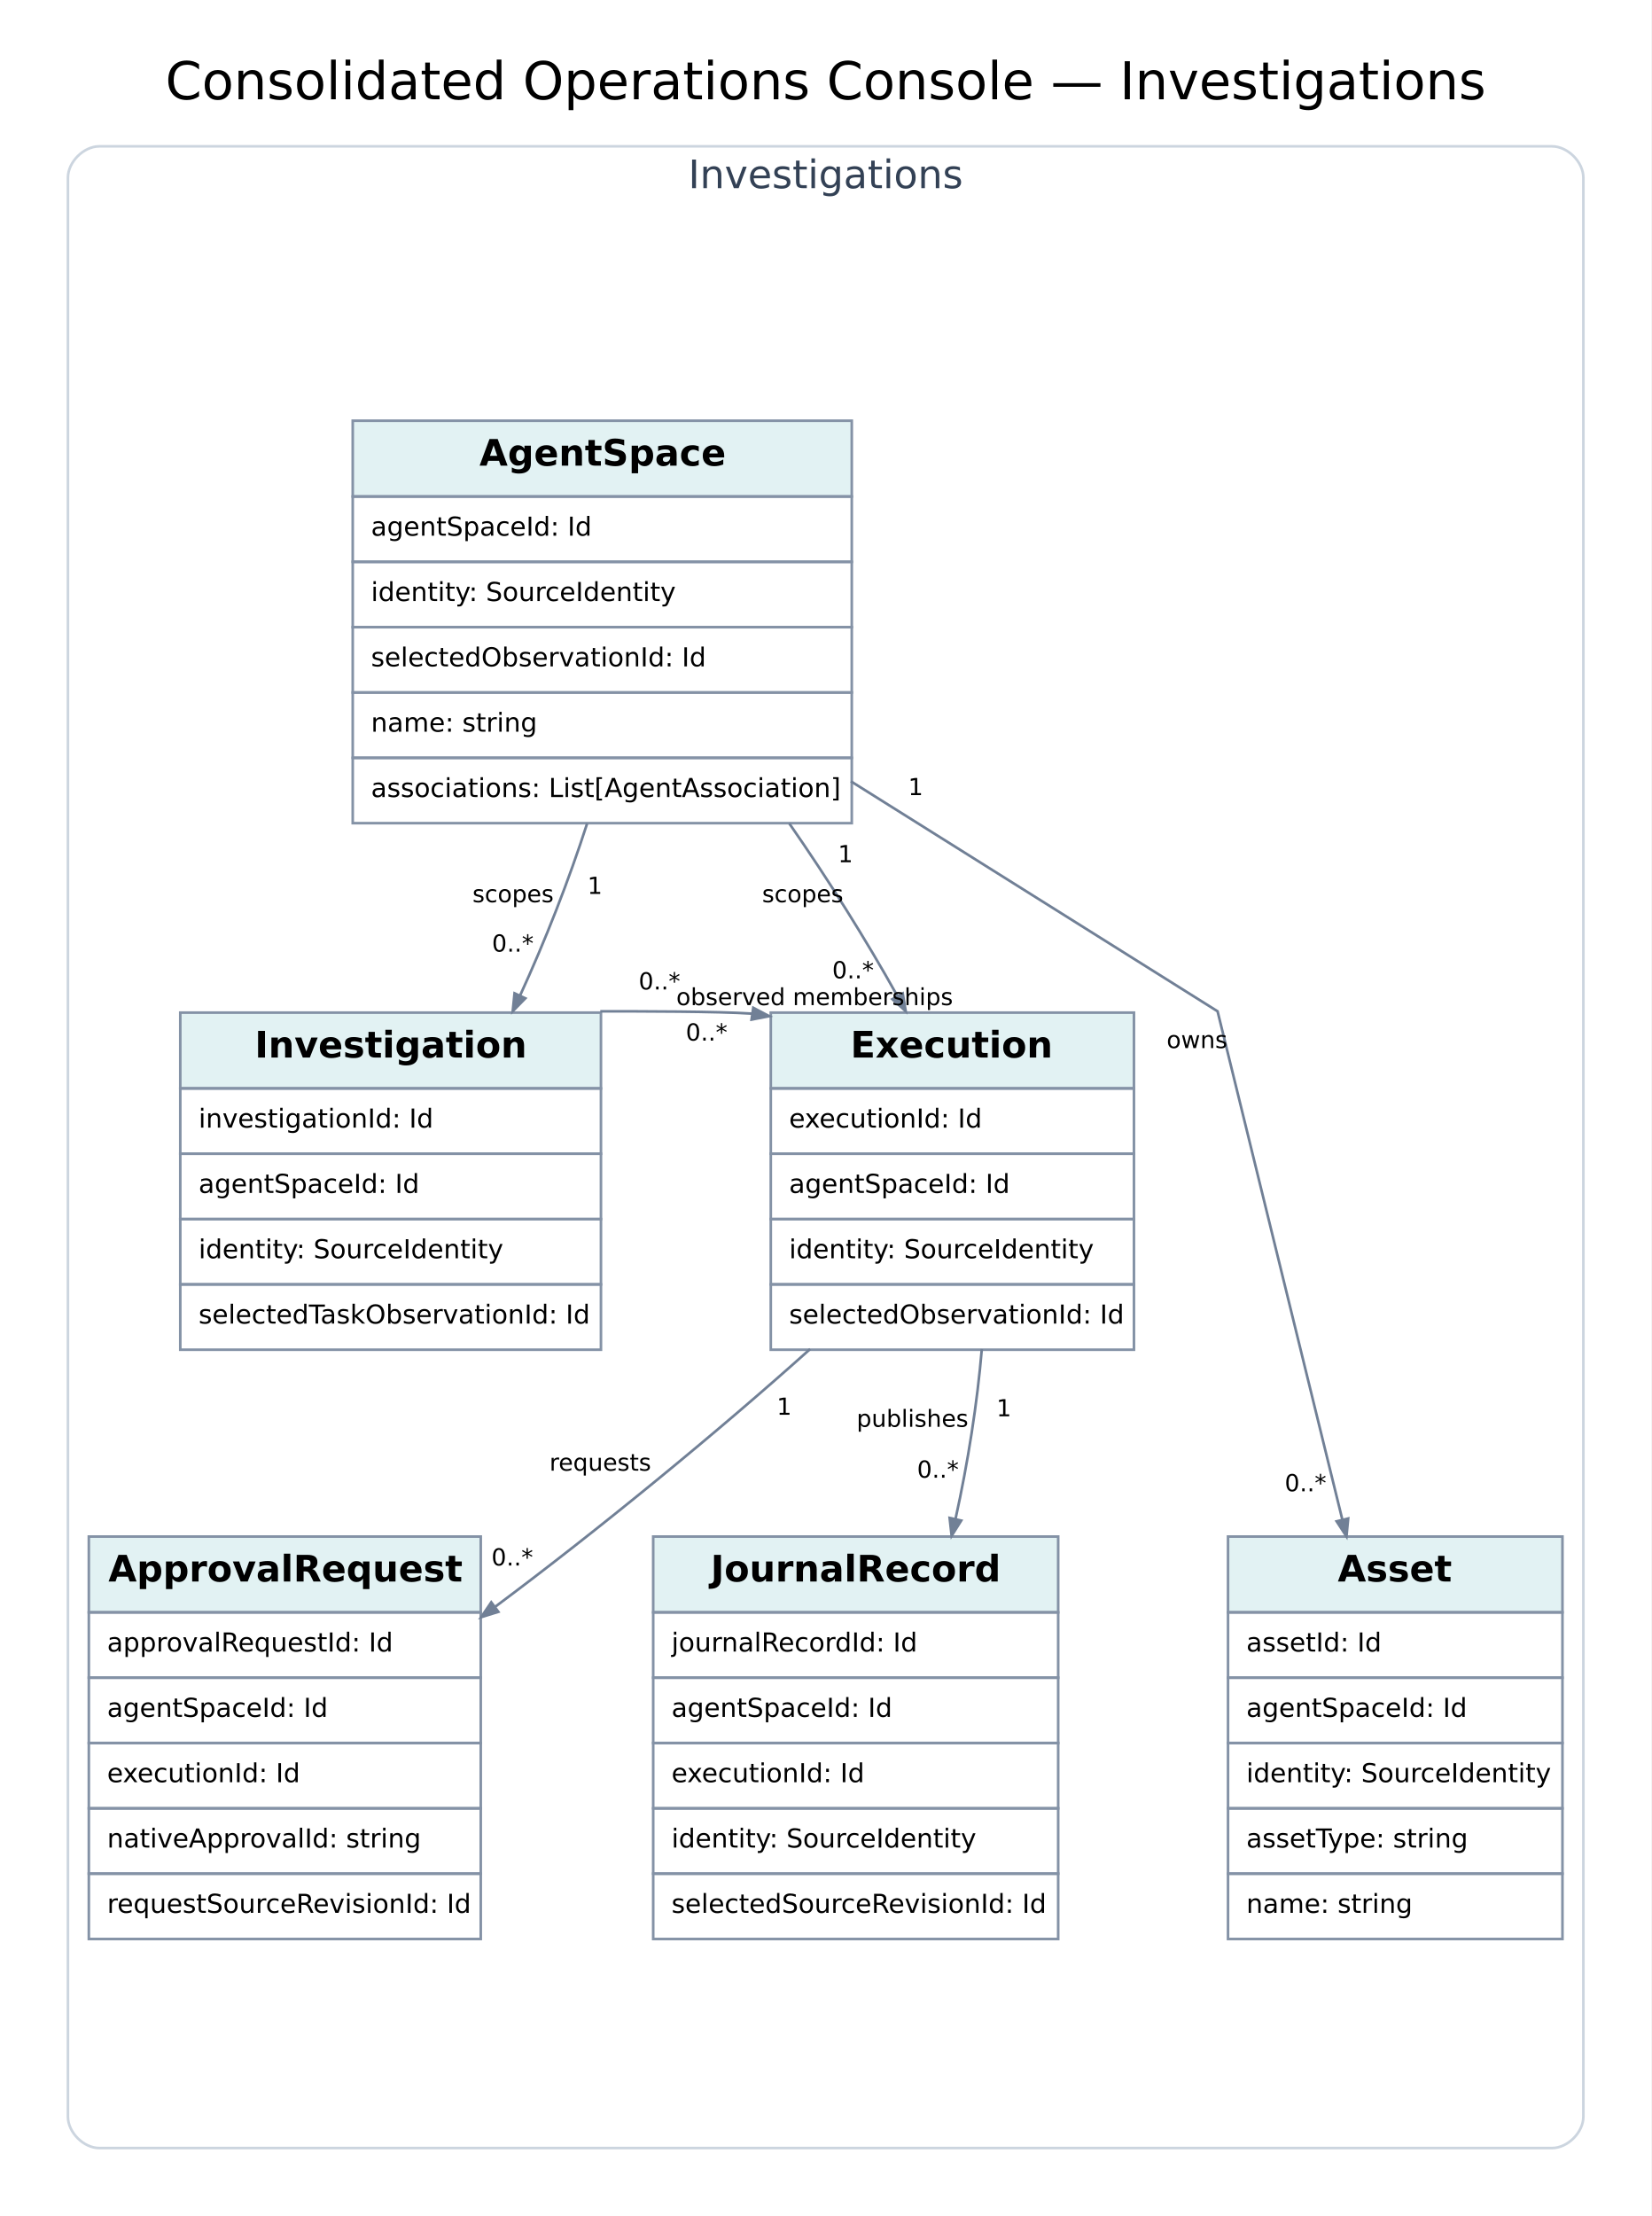
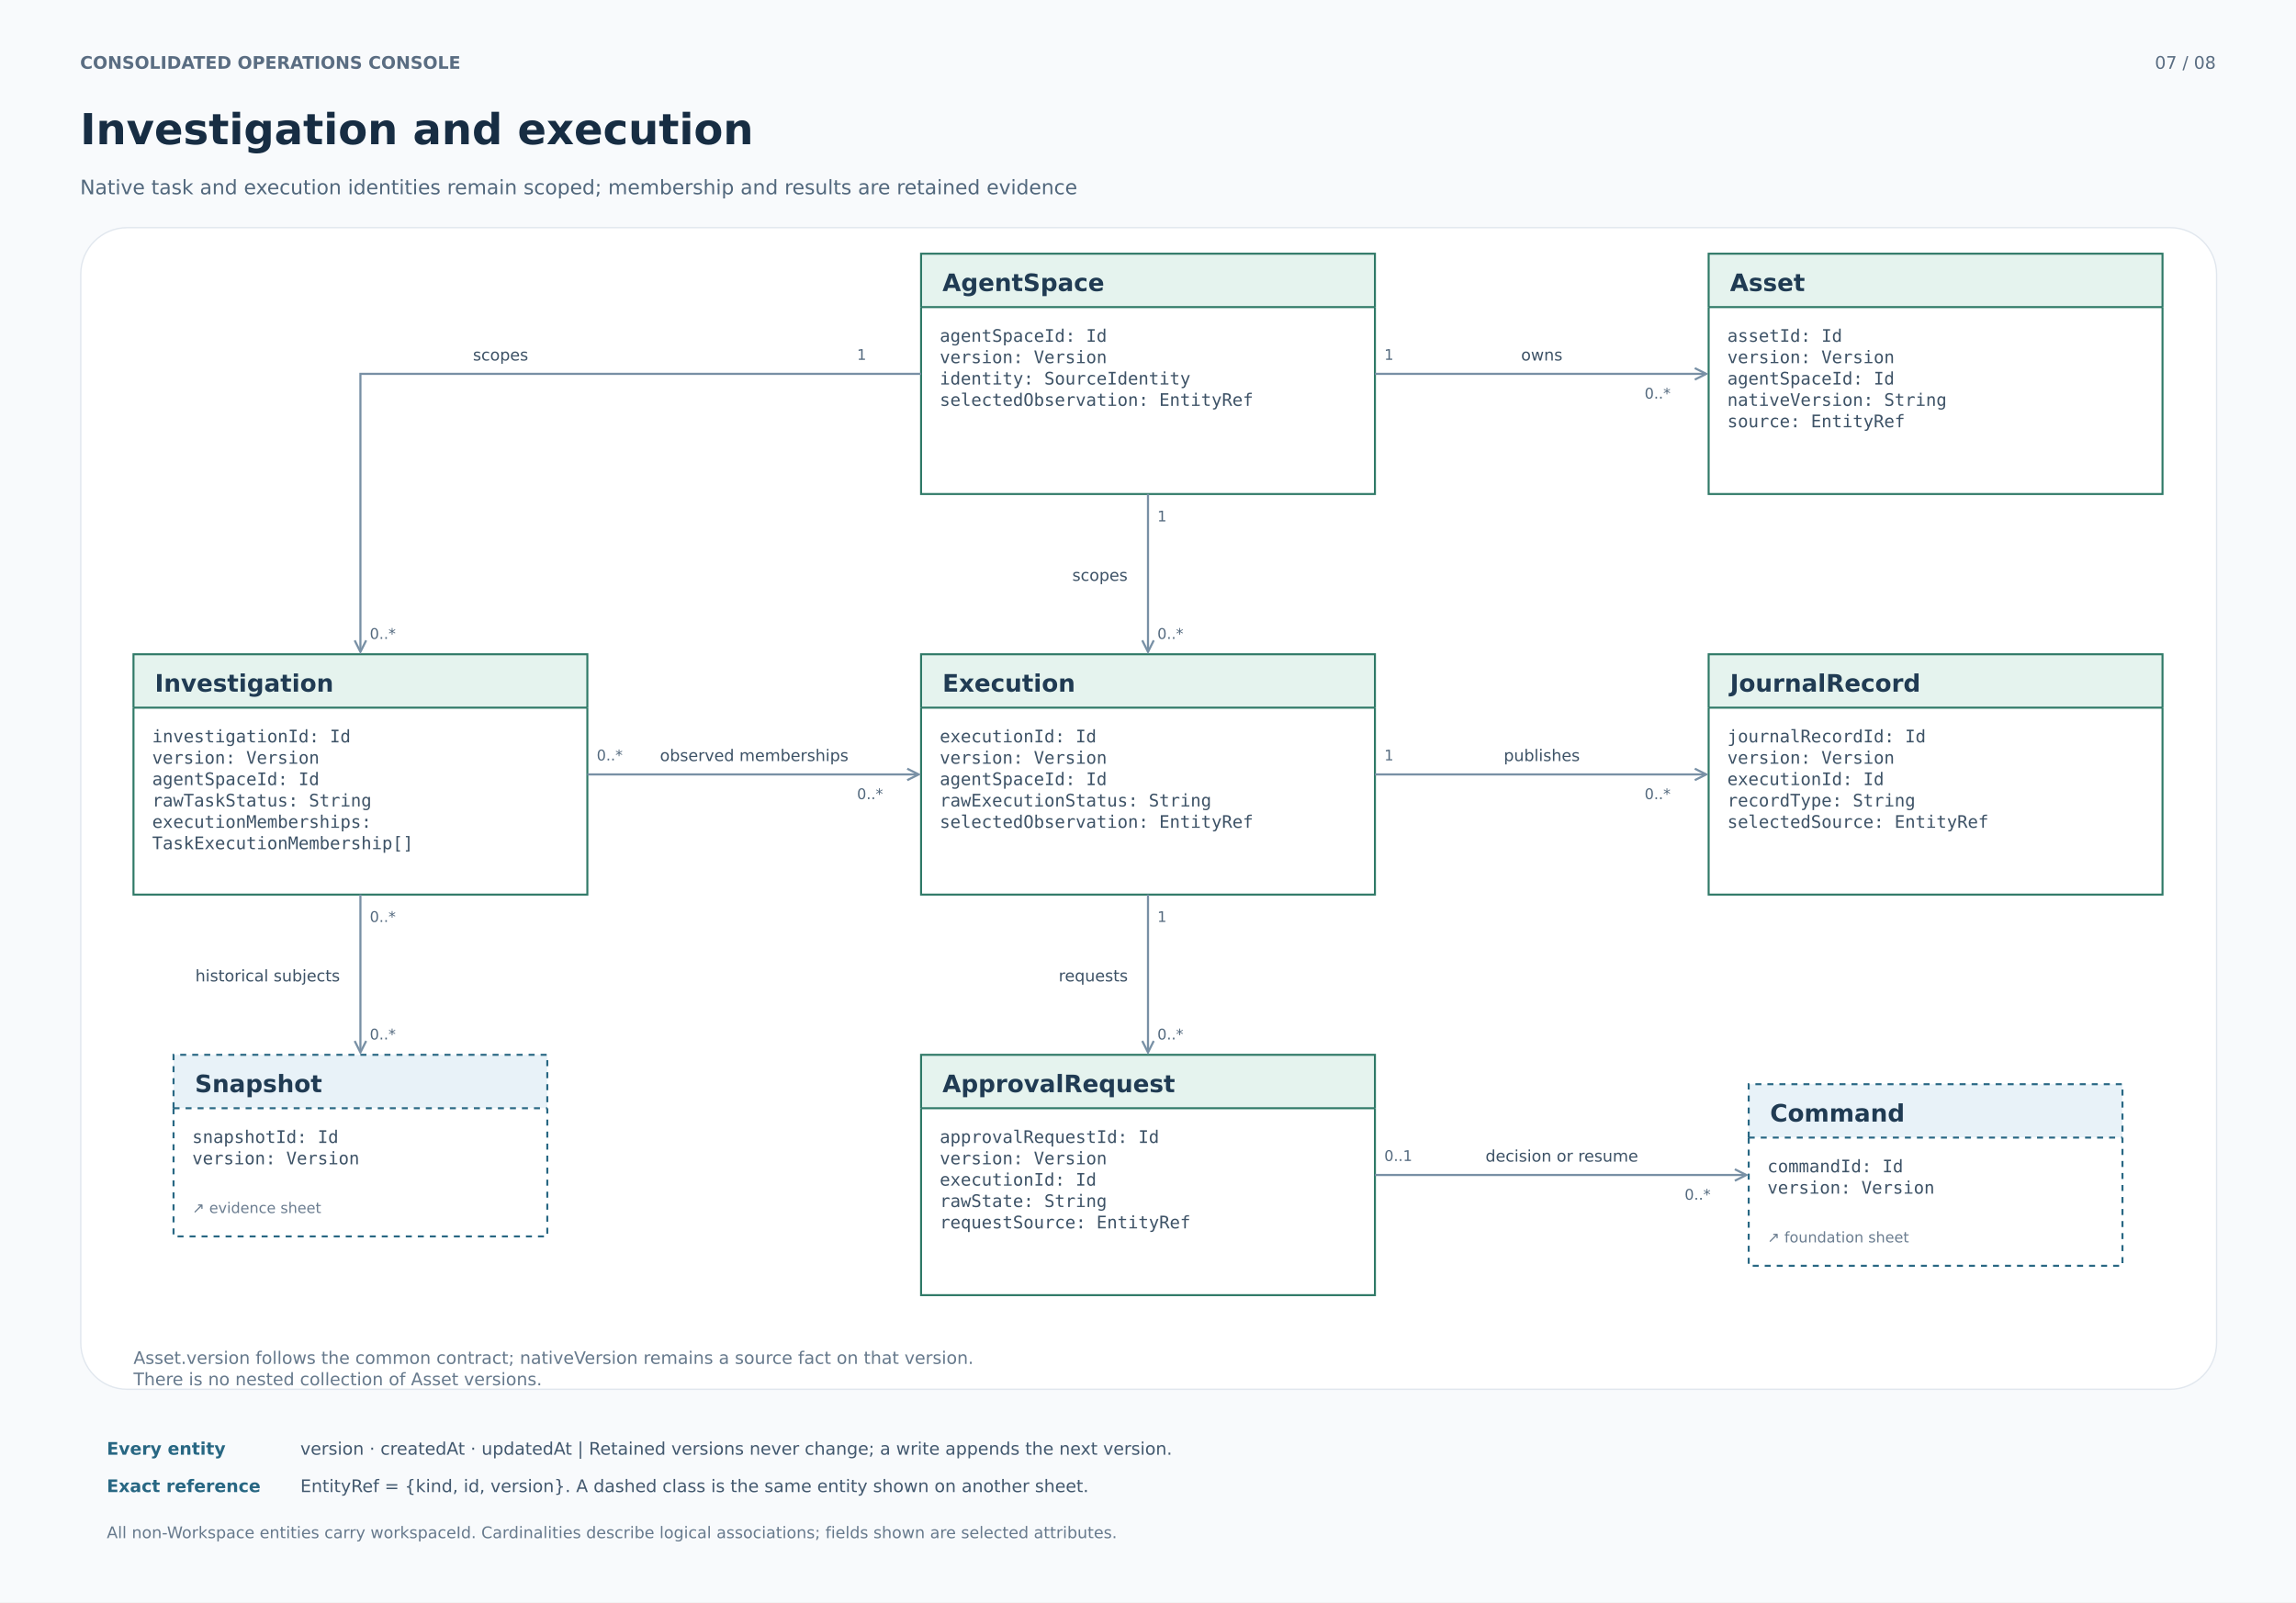
- <svg xmlns="http://www.w3.org/2000/svg" width="632pt" height="848pt" viewBox="0.00 0.00 632.00 848.00">
-   <g id="graph0" class="graph" transform="scale(1 1) rotate(0) translate(18 830)">
-     <polygon fill="white" stroke="transparent" points="-18,18 -18,-830 614,-830 614,18 -18,18" />
-     <text text-anchor="middle" x="298" y="-792" font-family="DejaVu Sans" font-size="20.00">Consolidated Operations Console — Investigations</text>
-     <g id="clust1" class="cluster">
-       <path fill="white" stroke="#ccd5df" d="M20,-8C20,-8 576,-8 576,-8 582,-8 588,-14 588,-20 588,-20 588,-762 588,-762 588,-768 582,-774 576,-774 576,-774 20,-774 20,-774 14,-774 8,-768 8,-762 8,-762 8,-20 8,-20 8,-14 14,-8 20,-8" />
-       <text text-anchor="middle" x="298" y="-758" font-family="DejaVu Sans" font-size="15.00" fill="#334155">Investigations</text>
-     </g>
-     <g id="node3" class="node">
-       <polygon fill="#e2f2f3" stroke="transparent" points="117,-640 117,-669 308,-669 308,-640 117,-640" />
-       <polygon fill="none" stroke="#8492a6" points="117,-640 117,-669 308,-669 308,-640 117,-640" />
-       <text text-anchor="start" x="165.5" y="-651.8" font-family="DejaVu Sans" font-weight="bold" font-size="14.00">AgentSpace</text>
-       <polygon fill="none" stroke="#8492a6" points="117,-615 117,-640 308,-640 308,-615 117,-615" />
-       <text text-anchor="start" x="124" y="-625" font-family="DejaVu Sans" font-size="10.00">agentSpaceId: Id</text>
-       <polygon fill="none" stroke="#8492a6" points="117,-590 117,-615 308,-615 308,-590 117,-590" />
-       <text text-anchor="start" x="124" y="-600" font-family="DejaVu Sans" font-size="10.00">identity: SourceIdentity</text>
-       <polygon fill="none" stroke="#8492a6" points="117,-565 117,-590 308,-590 308,-565 117,-565" />
-       <text text-anchor="start" x="124" y="-575" font-family="DejaVu Sans" font-size="10.00">selectedObservationId: Id</text>
-       <polygon fill="none" stroke="#8492a6" points="117,-540 117,-565 308,-565 308,-540 117,-540" />
-       <text text-anchor="start" x="124" y="-550" font-family="DejaVu Sans" font-size="10.00">name: string</text>
-       <polygon fill="none" stroke="#8492a6" points="117,-515 117,-540 308,-540 308,-515 117,-515" />
-       <text text-anchor="start" x="124" y="-525" font-family="DejaVu Sans" font-size="10.00">associations: List[AgentAssociation]</text>
-     </g>
-     <g id="node4" class="node">
-       <polygon fill="#e2f2f3" stroke="transparent" points="51,-413.5 51,-442.5 212,-442.5 212,-413.5 51,-413.5" />
-       <polygon fill="none" stroke="#8492a6" points="51,-413.5 51,-442.5 212,-442.5 212,-413.5 51,-413.5" />
-       <text text-anchor="start" x="79.5" y="-425.3" font-family="DejaVu Sans" font-weight="bold" font-size="14.00">Investigation</text>
-       <polygon fill="none" stroke="#8492a6" points="51,-388.5 51,-413.5 212,-413.5 212,-388.5 51,-388.5" />
-       <text text-anchor="start" x="58" y="-398.5" font-family="DejaVu Sans" font-size="10.00">investigationId: Id</text>
-       <polygon fill="none" stroke="#8492a6" points="51,-363.5 51,-388.5 212,-388.5 212,-363.5 51,-363.5" />
-       <text text-anchor="start" x="58" y="-373.5" font-family="DejaVu Sans" font-size="10.00">agentSpaceId: Id</text>
-       <polygon fill="none" stroke="#8492a6" points="51,-338.5 51,-363.5 212,-363.5 212,-338.5 51,-338.5" />
-       <text text-anchor="start" x="58" y="-348.5" font-family="DejaVu Sans" font-size="10.00">identity: SourceIdentity</text>
-       <polygon fill="none" stroke="#8492a6" points="51,-313.5 51,-338.5 212,-338.5 212,-313.5 51,-313.5" />
-       <text text-anchor="start" x="58" y="-323.5" font-family="DejaVu Sans" font-size="10.00">selectedTaskObservationId: Id</text>
-     </g>
-     <g id="edge16" class="edge">
-       <path fill="none" stroke="#718096" d="M206.73,-514.94C199.8,-493.4 190.72,-470.07 181,-448.94" />
-       <polygon fill="#718096" stroke="#718096" points="183.06,-447.97 178.24,-443.04 178.93,-449.89 183.06,-447.97" />
-       <text text-anchor="middle" x="178.37" y="-484.74" font-family="DejaVu Sans" font-size="9.00">scopes</text>
-       <text text-anchor="middle" x="178.26" y="-465.84" font-family="DejaVu Sans" font-size="9.00">0..*</text>
-       <text text-anchor="middle" x="209.69" y="-487.92" font-family="DejaVu Sans" font-size="9.00">1</text>
-     </g>
-     <g id="node5" class="node">
-       <polygon fill="#e2f2f3" stroke="transparent" points="277,-413.5 277,-442.5 416,-442.5 416,-413.5 277,-413.5" />
-       <polygon fill="none" stroke="#8492a6" points="277,-413.5 277,-442.5 416,-442.5 416,-413.5 277,-413.5" />
-       <text text-anchor="start" x="307.5" y="-425.3" font-family="DejaVu Sans" font-weight="bold" font-size="14.00">Execution</text>
-       <polygon fill="none" stroke="#8492a6" points="277,-388.5 277,-413.5 416,-413.5 416,-388.5 277,-388.5" />
-       <text text-anchor="start" x="284" y="-398.5" font-family="DejaVu Sans" font-size="10.00">executionId: Id</text>
-       <polygon fill="none" stroke="#8492a6" points="277,-363.5 277,-388.5 416,-388.5 416,-363.5 277,-363.5" />
-       <text text-anchor="start" x="284" y="-373.5" font-family="DejaVu Sans" font-size="10.00">agentSpaceId: Id</text>
-       <polygon fill="none" stroke="#8492a6" points="277,-338.5 277,-363.5 416,-363.5 416,-338.5 277,-338.5" />
-       <text text-anchor="start" x="284" y="-348.5" font-family="DejaVu Sans" font-size="10.00">identity: SourceIdentity</text>
-       <polygon fill="none" stroke="#8492a6" points="277,-313.5 277,-338.5 416,-338.5 416,-313.5 277,-313.5" />
-       <text text-anchor="start" x="284" y="-323.5" font-family="DejaVu Sans" font-size="10.00">selectedObservationId: Id</text>
-     </g>
-     <g id="edge17" class="edge">
-       <path fill="none" stroke="#718096" d="M284.05,-514.94C299.02,-493.4 313.65,-470.07 325.41,-448.94" />
-       <polygon fill="#718096" stroke="#718096" points="327.51,-449.84 328.65,-443.04 323.53,-447.64 327.51,-449.84" />
-       <text text-anchor="middle" x="289.23" y="-484.74" font-family="DejaVu Sans" font-size="9.00">scopes</text>
-       <text text-anchor="middle" x="308.48" y="-455.62" font-family="DejaVu Sans" font-size="9.00">0..*</text>
-       <text text-anchor="middle" x="305.59" y="-500.06" font-family="DejaVu Sans" font-size="9.00">1</text>
-     </g>
-     <g id="node8" class="node">
-       <polygon fill="#e2f2f3" stroke="transparent" points="452,-213 452,-242 580,-242 580,-213 452,-213" />
-       <polygon fill="none" stroke="#8492a6" points="452,-213 452,-242 580,-242 580,-213 452,-213" />
-       <text text-anchor="start" x="494" y="-224.8" font-family="DejaVu Sans" font-weight="bold" font-size="14.00">Asset</text>
-       <polygon fill="none" stroke="#8492a6" points="452,-188 452,-213 580,-213 580,-188 452,-188" />
-       <text text-anchor="start" x="459" y="-198" font-family="DejaVu Sans" font-size="10.00">assetId: Id</text>
-       <polygon fill="none" stroke="#8492a6" points="452,-163 452,-188 580,-188 580,-163 452,-163" />
-       <text text-anchor="start" x="459" y="-173" font-family="DejaVu Sans" font-size="10.00">agentSpaceId: Id</text>
-       <polygon fill="none" stroke="#8492a6" points="452,-138 452,-163 580,-163 580,-138 452,-138" />
-       <text text-anchor="start" x="459" y="-148" font-family="DejaVu Sans" font-size="10.00">identity: SourceIdentity</text>
-       <polygon fill="none" stroke="#8492a6" points="452,-113 452,-138 580,-138 580,-113 452,-113" />
-       <text text-anchor="start" x="459" y="-123" font-family="DejaVu Sans" font-size="10.00">assetType: string</text>
-       <polygon fill="none" stroke="#8492a6" points="452,-88 452,-113 580,-113 580,-88 452,-88" />
-       <text text-anchor="start" x="459" y="-98" font-family="DejaVu Sans" font-size="10.00">name: string</text>
-     </g>
-     <g id="edge21" class="edge">
-       <path fill="none" stroke="#718096" d="M307.65,-531.02C373.07,-489.99 448,-443 448,-443 448,-443 475.73,-330.02 495.78,-248.37" />
-       <polygon fill="#718096" stroke="#718096" points="497.99,-248.91 497.33,-242.06 493.57,-247.83 497.99,-248.91" />
-       <text text-anchor="middle" x="440.14" y="-428.93" font-family="DejaVu Sans" font-size="9.00">owns</text>
-       <text text-anchor="middle" x="481.67" y="-259.34" font-family="DejaVu Sans" font-size="9.00">0..*</text>
-       <text text-anchor="middle" x="332.46" y="-525.73" font-family="DejaVu Sans" font-size="9.00">1</text>
-     </g>
-     <g id="edge18" class="edge">
-       <path fill="none" stroke="#718096" d="M211.74,-443C226.81,-443 256.54,-443 269.81,-442.11" />
-       <polygon fill="#718096" stroke="#718096" points="270.3,-444.34 276.4,-441.14 269.64,-439.84 270.3,-444.34" />
-       <text text-anchor="middle" x="293.78" y="-445.36" font-family="DejaVu Sans" font-size="9.00">observed memberships</text>
-       <text text-anchor="middle" x="252.44" y="-431.8" font-family="DejaVu Sans" font-size="9.00">0..*</text>
-       <text text-anchor="middle" x="234.4" y="-451.36" font-family="DejaVu Sans" font-size="9.00">0..*</text>
-     </g>
-     <g id="node6" class="node">
-       <polygon fill="#e2f2f3" stroke="transparent" points="232,-213 232,-242 387,-242 387,-213 232,-213" />
-       <polygon fill="none" stroke="#8492a6" points="232,-213 232,-242 387,-242 387,-213 232,-213" />
-       <text text-anchor="start" x="254" y="-224.8" font-family="DejaVu Sans" font-weight="bold" font-size="14.00">JournalRecord</text>
-       <polygon fill="none" stroke="#8492a6" points="232,-188 232,-213 387,-213 387,-188 232,-188" />
-       <text text-anchor="start" x="239" y="-198" font-family="DejaVu Sans" font-size="10.00">journalRecordId: Id</text>
-       <polygon fill="none" stroke="#8492a6" points="232,-163 232,-188 387,-188 387,-163 232,-163" />
-       <text text-anchor="start" x="239" y="-173" font-family="DejaVu Sans" font-size="10.00">agentSpaceId: Id</text>
-       <polygon fill="none" stroke="#8492a6" points="232,-138 232,-163 387,-163 387,-138 232,-138" />
-       <text text-anchor="start" x="239" y="-148" font-family="DejaVu Sans" font-size="10.00">executionId: Id</text>
-       <polygon fill="none" stroke="#8492a6" points="232,-113 232,-138 387,-138 387,-113 232,-113" />
-       <text text-anchor="start" x="239" y="-123" font-family="DejaVu Sans" font-size="10.00">identity: SourceIdentity</text>
-       <polygon fill="none" stroke="#8492a6" points="232,-88 232,-113 387,-113 387,-88 232,-88" />
-       <text text-anchor="start" x="239" y="-98" font-family="DejaVu Sans" font-size="10.00">selectedSourceRevisionId: Id</text>
-     </g>
-     <g id="node7" class="node">
-       <polygon fill="#e2f2f3" stroke="transparent" points="16,-213 16,-242 166,-242 166,-213 16,-213" />
-       <polygon fill="none" stroke="#8492a6" points="16,-213 16,-242 166,-242 166,-213 16,-213" />
-       <text text-anchor="start" x="23.5" y="-224.8" font-family="DejaVu Sans" font-weight="bold" font-size="14.00">ApprovalRequest</text>
-       <polygon fill="none" stroke="#8492a6" points="16,-188 16,-213 166,-213 166,-188 16,-188" />
-       <text text-anchor="start" x="23" y="-198" font-family="DejaVu Sans" font-size="10.00">approvalRequestId: Id</text>
-       <polygon fill="none" stroke="#8492a6" points="16,-163 16,-188 166,-188 166,-163 16,-163" />
-       <text text-anchor="start" x="23" y="-173" font-family="DejaVu Sans" font-size="10.00">agentSpaceId: Id</text>
-       <polygon fill="none" stroke="#8492a6" points="16,-138 16,-163 166,-163 166,-138 16,-138" />
-       <text text-anchor="start" x="23" y="-148" font-family="DejaVu Sans" font-size="10.00">executionId: Id</text>
-       <polygon fill="none" stroke="#8492a6" points="16,-113 16,-138 166,-138 166,-113 16,-113" />
-       <text text-anchor="start" x="23" y="-123" font-family="DejaVu Sans" font-size="10.00">nativeApprovalId: string</text>
-       <polygon fill="none" stroke="#8492a6" points="16,-88 16,-113 166,-113 166,-88 16,-88" />
-       <text text-anchor="start" x="23" y="-98" font-family="DejaVu Sans" font-size="10.00">requestSourceRevisionId: Id</text>
-     </g>
-     <g id="edge19" class="edge">
-       <path fill="none" stroke="#718096" d="M357.77,-313.76C356.06,-293.28 352.47,-270.29 347.68,-248.65" />
-       <polygon fill="#718096" stroke="#718096" points="349.89,-248.12 346.22,-242.29 345.45,-249.13 349.89,-248.12" />
-       <text text-anchor="middle" x="331.23" y="-284" font-family="DejaVu Sans" font-size="9.00">publishes</text>
-       <text text-anchor="middle" x="340.97" y="-264.53" font-family="DejaVu Sans" font-size="9.00">0..*</text>
-       <text text-anchor="middle" x="366.23" y="-288.03" font-family="DejaVu Sans" font-size="9.00">1</text>
-     </g>
-     <g id="edge20" class="edge">
-       <path fill="none" stroke="#718096" d="M292.07,-313.76C256.79,-282.09 210.84,-244.43 171.42,-215.06" />
-       <polygon fill="#718096" stroke="#718096" points="172.73,-213.2 166.15,-211.15 170.02,-216.85 172.73,-213.2" />
-       <text text-anchor="middle" x="211.75" y="-267.21" font-family="DejaVu Sans" font-size="9.00">requests</text>
-       <text text-anchor="middle" x="178.06" y="-230.93" font-family="DejaVu Sans" font-size="9.00">0..*</text>
-       <text text-anchor="middle" x="282.14" y="-288.61" font-family="DejaVu Sans" font-size="9.00">1</text>
+ <svg xmlns="http://www.w3.org/2000/svg" style="background: #F8FAFC; background-color: #F8FAFC; color-scheme: light;" version="1.1" width="1720px" height="1200px" viewBox="0 0 1720 1200" role="img" aria-labelledby="investigation-title investigation-description">
+   <defs />
+   <rect fill="#F8FAFC" style="fill: #F8FAFC;" width="100%" height="100%" x="0" y="0" />
+   <g>
+     <g data-cell-id="0" id="cell-0">
+       <g data-cell-id="1" id="cell-1">
+         <g data-cell-id="page-background" id="cell-page-background">
+           <g>
+             <rect x="0" y="0" width="1720" height="1200" fill="#f8fafc" style="fill: #f8fafc;" stroke="none" pointer-events="all" />
+           </g>
+         </g>
+         <g data-cell-id="app-title" id="cell-app-title">
+           <g>
+             <rect x="60" y="34" width="1480" height="24" fill="none" stroke="none" pointer-events="all" />
+           </g>
+           <g>
+             <g fill="#5A6D82" style="fill: #5A6D82;" font-family="'DejaVu Sans'" font-weight="bold" text-anchor="start" font-size="13px">
+               <text x="60" y="51.5">CONSOLIDATED OPERATIONS CONSOLE</text>
+             </g>
+           </g>
+         </g>
+         <g data-cell-id="page-title" id="cell-page-title">
+           <g>
+             <rect x="60" y="70" width="1600" height="46" fill="none" stroke="none" pointer-events="all" />
+           </g>
+           <g>
+             <g fill="#172D43" style="fill: #172D43;" font-family="'DejaVu Sans'" font-weight="bold" text-anchor="start" font-size="32px">
+               <text x="60" y="108">Investigation and execution</text>
+             </g>
+           </g>
+         </g>
+         <g data-cell-id="page-subtitle" id="cell-page-subtitle">
+           <g>
+             <rect x="60" y="122" width="1600" height="34" fill="none" stroke="none" pointer-events="all" />
+           </g>
+           <g>
+             <g fill="#52687D" style="fill: #52687D;" font-family="'DejaVu Sans'" text-anchor="start" font-size="15px">
+               <text x="60" y="145.5">Native task and execution identities remain scoped; membership and results are retained evidence</text>
+             </g>
+           </g>
+         </g>
+         <g data-cell-id="page-number" id="cell-page-number">
+           <g>
+             <rect x="1560" y="34" width="100" height="24" fill="none" stroke="none" pointer-events="all" />
+           </g>
+           <g>
+             <g fill="#5A6D82" style="fill: #5A6D82;" font-family="'DejaVu Sans'" text-anchor="end" font-size="13px">
+               <text x="1660" y="51.5">07 / 08</text>
+             </g>
+           </g>
+         </g>
+         <g data-cell-id="content-panel" id="cell-content-panel">
+           <g transform="translate(0.5,0.5)">
+             <rect x="60" y="170" width="1600" height="870" rx="34.8" ry="34.8" fill="#ffffff" style="fill: #ffffff; stroke: #e1e7ee;" stroke="#e1e7ee" pointer-events="all" />
+           </g>
+         </g>
+         <g data-cell-id="metadata-label" id="cell-metadata-label">
+           <g>
+             <rect x="80" y="1073" width="140" height="22" fill="none" stroke="none" pointer-events="all" />
+           </g>
+           <g>
+             <g fill="#286783" style="fill: #286783;" font-family="'DejaVu Sans'" font-weight="bold" text-anchor="start" font-size="13px">
+               <text x="80" y="1089.5">Every entity</text>
+             </g>
+           </g>
+         </g>
+         <g data-cell-id="metadata-contract" id="cell-metadata-contract">
+           <g>
+             <rect x="225" y="1073" width="1415" height="22" fill="none" stroke="none" pointer-events="all" />
+           </g>
+           <g>
+             <g fill="#43596F" style="fill: #43596F;" font-family="'DejaVu Sans'" text-anchor="start" font-size="13px">
+               <text x="225" y="1089.5">version · createdAt · updatedAt   |   Retained versions never change; a write appends the next version.</text>
+             </g>
+           </g>
+         </g>
+         <g data-cell-id="reference-label" id="cell-reference-label">
+           <g>
+             <rect x="80" y="1101" width="140" height="22" fill="none" stroke="none" pointer-events="all" />
+           </g>
+           <g>
+             <g fill="#286783" style="fill: #286783;" font-family="'DejaVu Sans'" font-weight="bold" text-anchor="start" font-size="13px">
+               <text x="80" y="1117.5">Exact reference</text>
+             </g>
+           </g>
+         </g>
+         <g data-cell-id="reference-contract" id="cell-reference-contract">
+           <g>
+             <rect x="225" y="1101" width="1415" height="22" fill="none" stroke="none" pointer-events="all" />
+           </g>
+           <g>
+             <g fill="#43596F" style="fill: #43596F;" font-family="'DejaVu Sans'" text-anchor="start" font-size="13px">
+               <text x="225" y="1117.5">EntityRef = {kind, id, version}. A dashed class is the same entity shown on another sheet.</text>
+             </g>
+           </g>
+         </g>
+         <g data-cell-id="scope-contract" id="cell-scope-contract">
+           <g>
+             <rect x="80" y="1136" width="1560" height="22" fill="none" stroke="none" pointer-events="all" />
+           </g>
+           <g>
+             <g fill="#66798C" style="fill: #66798C;" font-family="'DejaVu Sans'" text-anchor="start" font-size="12px">
+               <text x="80" y="1152">All non-Workspace entities carry workspaceId. Cardinalities describe logical associations; fields shown are selected attributes.</text>
+             </g>
+           </g>
+         </g>
+         <g data-cell-id="class-AgentSpace" id="cell-class-AgentSpace">
+           <g>
+             <g>
+               <path d="M 690 230 L 690 190 L 1030 190 L 1030 230" fill="#e5f3ee" style="fill: #e5f3ee; stroke: #2f7967;" stroke="#2f7967" stroke-width="1.5" stroke-miterlimit="10" pointer-events="all" />
+               <path d="M 690 230 L 690 370 L 1030 370 L 1030 230" fill="#ffffff" style="fill: #ffffff; stroke: #2f7967;" stroke="#2f7967" stroke-width="1.5" stroke-miterlimit="10" pointer-events="all" />
+               <path d="M 690 230 L 1030 230" fill="none" stroke="#2f7967" style="stroke: #2f7967;" stroke-width="1.5" stroke-miterlimit="10" pointer-events="all" />
+             </g>
+             <g>
+               <g fill="#203B53" style="fill: #203B53;" font-family="'DejaVu Sans'" font-weight="bold" text-anchor="start" font-size="18px">
+                 <text x="706" y="218">AgentSpace</text>
+               </g>
+             </g>
+           </g>
+           <g data-cell-id="class-AgentSpace-fields" id="cell-class-AgentSpace-fields">
+             <g>
+               <rect x="704" y="239" width="312" height="123" fill="none" stroke="none" pointer-events="all" />
+             </g>
+             <g>
+               <g fill="#3D5266" style="fill: #3D5266;" font-family="'DejaVu Sans Mono'" text-anchor="start" font-size="13px">
+                 <text x="704" y="256">agentSpaceId: Id</text>
+                 <text x="704" y="272">version: Version</text>
+                 <text x="704" y="288">identity: SourceIdentity</text>
+                 <text x="704" y="304">selectedObservation: EntityRef</text>
+               </g>
+             </g>
+           </g>
+         </g>
+         <g data-cell-id="class-Asset" id="cell-class-Asset">
+           <g>
+             <g>
+               <path d="M 1280 230 L 1280 190 L 1620 190 L 1620 230" fill="#e5f3ee" style="fill: #e5f3ee; stroke: #2f7967;" stroke="#2f7967" stroke-width="1.5" stroke-miterlimit="10" pointer-events="all" />
+               <path d="M 1280 230 L 1280 370 L 1620 370 L 1620 230" fill="#ffffff" style="fill: #ffffff; stroke: #2f7967;" stroke="#2f7967" stroke-width="1.5" stroke-miterlimit="10" pointer-events="all" />
+               <path d="M 1280 230 L 1620 230" fill="none" stroke="#2f7967" style="stroke: #2f7967;" stroke-width="1.5" stroke-miterlimit="10" pointer-events="all" />
+             </g>
+             <g>
+               <g fill="#203B53" style="fill: #203B53;" font-family="'DejaVu Sans'" font-weight="bold" text-anchor="start" font-size="18px">
+                 <text x="1296" y="218">Asset</text>
+               </g>
+             </g>
+           </g>
+           <g data-cell-id="class-Asset-fields" id="cell-class-Asset-fields">
+             <g>
+               <rect x="1294" y="239" width="312" height="123" fill="none" stroke="none" pointer-events="all" />
+             </g>
+             <g>
+               <g fill="#3D5266" style="fill: #3D5266;" font-family="'DejaVu Sans Mono'" text-anchor="start" font-size="13px">
+                 <text x="1294" y="256">assetId: Id</text>
+                 <text x="1294" y="272">version: Version</text>
+                 <text x="1294" y="288">agentSpaceId: Id</text>
+                 <text x="1294" y="304">nativeVersion: String</text>
+                 <text x="1294" y="320">source: EntityRef</text>
+               </g>
+             </g>
+           </g>
+         </g>
+         <g data-cell-id="class-Investigation" id="cell-class-Investigation">
+           <g>
+             <g>
+               <path d="M 100 530 L 100 490 L 440 490 L 440 530" fill="#e5f3ee" style="fill: #e5f3ee; stroke: #2f7967;" stroke="#2f7967" stroke-width="1.5" stroke-miterlimit="10" pointer-events="all" />
+               <path d="M 100 530 L 100 670 L 440 670 L 440 530" fill="#ffffff" style="fill: #ffffff; stroke: #2f7967;" stroke="#2f7967" stroke-width="1.5" stroke-miterlimit="10" pointer-events="all" />
+               <path d="M 100 530 L 440 530" fill="none" stroke="#2f7967" style="stroke: #2f7967;" stroke-width="1.5" stroke-miterlimit="10" pointer-events="all" />
+             </g>
+             <g>
+               <g fill="#203B53" style="fill: #203B53;" font-family="'DejaVu Sans'" font-weight="bold" text-anchor="start" font-size="18px">
+                 <text x="116" y="518">Investigation</text>
+               </g>
+             </g>
+           </g>
+           <g data-cell-id="class-Investigation-fields" id="cell-class-Investigation-fields">
+             <g>
+               <rect x="114" y="539" width="312" height="123" fill="none" stroke="none" pointer-events="all" />
+             </g>
+             <g>
+               <g fill="#3D5266" style="fill: #3D5266;" font-family="'DejaVu Sans Mono'" text-anchor="start" font-size="13px">
+                 <text x="114" y="556">investigationId: Id</text>
+                 <text x="114" y="572">version: Version</text>
+                 <text x="114" y="588">agentSpaceId: Id</text>
+                 <text x="114" y="604">rawTaskStatus: String</text>
+                 <text x="114" y="620">executionMemberships:</text>
+                 <text x="114" y="636">  TaskExecutionMembership[]</text>
+               </g>
+             </g>
+           </g>
+         </g>
+         <g data-cell-id="class-Execution" id="cell-class-Execution">
+           <g>
+             <g>
+               <path d="M 690 530 L 690 490 L 1030 490 L 1030 530" fill="#e5f3ee" style="fill: #e5f3ee; stroke: #2f7967;" stroke="#2f7967" stroke-width="1.5" stroke-miterlimit="10" pointer-events="all" />
+               <path d="M 690 530 L 690 670 L 1030 670 L 1030 530" fill="#ffffff" style="fill: #ffffff; stroke: #2f7967;" stroke="#2f7967" stroke-width="1.5" stroke-miterlimit="10" pointer-events="all" />
+               <path d="M 690 530 L 1030 530" fill="none" stroke="#2f7967" style="stroke: #2f7967;" stroke-width="1.5" stroke-miterlimit="10" pointer-events="all" />
+             </g>
+             <g>
+               <g fill="#203B53" style="fill: #203B53;" font-family="'DejaVu Sans'" font-weight="bold" text-anchor="start" font-size="18px">
+                 <text x="706" y="518">Execution</text>
+               </g>
+             </g>
+           </g>
+           <g data-cell-id="class-Execution-fields" id="cell-class-Execution-fields">
+             <g>
+               <rect x="704" y="539" width="312" height="123" fill="none" stroke="none" pointer-events="all" />
+             </g>
+             <g>
+               <g fill="#3D5266" style="fill: #3D5266;" font-family="'DejaVu Sans Mono'" text-anchor="start" font-size="13px">
+                 <text x="704" y="556">executionId: Id</text>
+                 <text x="704" y="572">version: Version</text>
+                 <text x="704" y="588">agentSpaceId: Id</text>
+                 <text x="704" y="604">rawExecutionStatus: String</text>
+                 <text x="704" y="620">selectedObservation: EntityRef</text>
+               </g>
+             </g>
+           </g>
+         </g>
+         <g data-cell-id="class-JournalRecord" id="cell-class-JournalRecord">
+           <g>
+             <g>
+               <path d="M 1280 530 L 1280 490 L 1620 490 L 1620 530" fill="#e5f3ee" style="fill: #e5f3ee; stroke: #2f7967;" stroke="#2f7967" stroke-width="1.5" stroke-miterlimit="10" pointer-events="all" />
+               <path d="M 1280 530 L 1280 670 L 1620 670 L 1620 530" fill="#ffffff" style="fill: #ffffff; stroke: #2f7967;" stroke="#2f7967" stroke-width="1.5" stroke-miterlimit="10" pointer-events="all" />
+               <path d="M 1280 530 L 1620 530" fill="none" stroke="#2f7967" style="stroke: #2f7967;" stroke-width="1.5" stroke-miterlimit="10" pointer-events="all" />
+             </g>
+             <g>
+               <g fill="#203B53" style="fill: #203B53;" font-family="'DejaVu Sans'" font-weight="bold" text-anchor="start" font-size="18px">
+                 <text x="1296" y="518">JournalRecord</text>
+               </g>
+             </g>
+           </g>
+           <g data-cell-id="class-JournalRecord-fields" id="cell-class-JournalRecord-fields">
+             <g>
+               <rect x="1294" y="539" width="312" height="123" fill="none" stroke="none" pointer-events="all" />
+             </g>
+             <g>
+               <g fill="#3D5266" style="fill: #3D5266;" font-family="'DejaVu Sans Mono'" text-anchor="start" font-size="13px">
+                 <text x="1294" y="556">journalRecordId: Id</text>
+                 <text x="1294" y="572">version: Version</text>
+                 <text x="1294" y="588">executionId: Id</text>
+                 <text x="1294" y="604">recordType: String</text>
+                 <text x="1294" y="620">selectedSource: EntityRef</text>
+               </g>
+             </g>
+           </g>
+         </g>
+         <g data-cell-id="class-ApprovalRequest" id="cell-class-ApprovalRequest">
+           <g>
+             <g>
+               <path d="M 690 830 L 690 790 L 1030 790 L 1030 830" fill="#e5f3ee" style="fill: #e5f3ee; stroke: #2f7967;" stroke="#2f7967" stroke-width="1.5" stroke-miterlimit="10" pointer-events="all" />
+               <path d="M 690 830 L 690 970 L 1030 970 L 1030 830" fill="#ffffff" style="fill: #ffffff; stroke: #2f7967;" stroke="#2f7967" stroke-width="1.5" stroke-miterlimit="10" pointer-events="all" />
+               <path d="M 690 830 L 1030 830" fill="none" stroke="#2f7967" style="stroke: #2f7967;" stroke-width="1.5" stroke-miterlimit="10" pointer-events="all" />
+             </g>
+             <g>
+               <g fill="#203B53" style="fill: #203B53;" font-family="'DejaVu Sans'" font-weight="bold" text-anchor="start" font-size="18px">
+                 <text x="706" y="818">ApprovalRequest</text>
+               </g>
+             </g>
+           </g>
+           <g data-cell-id="class-ApprovalRequest-fields" id="cell-class-ApprovalRequest-fields">
+             <g>
+               <rect x="704" y="839" width="312" height="123" fill="none" stroke="none" pointer-events="all" />
+             </g>
+             <g>
+               <g fill="#3D5266" style="fill: #3D5266;" font-family="'DejaVu Sans Mono'" text-anchor="start" font-size="13px">
+                 <text x="704" y="856">approvalRequestId: Id</text>
+                 <text x="704" y="872">version: Version</text>
+                 <text x="704" y="888">executionId: Id</text>
+                 <text x="704" y="904">rawState: String</text>
+                 <text x="704" y="920">requestSource: EntityRef</text>
+               </g>
+             </g>
+           </g>
+         </g>
+         <g data-cell-id="class-Snapshot" id="cell-class-Snapshot">
+           <g>
+             <g>
+               <path d="M 130 830 L 130 790 L 410 790 L 410 830" fill="#e8f2f8" style="fill: #e8f2f8; stroke: #286783;" stroke="#286783" stroke-width="1.5" stroke-miterlimit="10" stroke-dasharray="4.5 4.5" pointer-events="all" />
+               <path d="M 130 830 L 130 926 L 410 926 L 410 830" fill="#ffffff" style="fill: #ffffff; stroke: #286783;" stroke="#286783" stroke-width="1.5" stroke-miterlimit="10" stroke-dasharray="4.5 4.5" pointer-events="all" />
+               <path d="M 130 830 L 410 830" fill="none" stroke="#286783" style="stroke: #286783;" stroke-width="1.5" stroke-miterlimit="10" stroke-dasharray="4.5 4.5" pointer-events="all" />
+             </g>
+             <g>
+               <g fill="#203B53" style="fill: #203B53;" font-family="'DejaVu Sans'" font-weight="bold" text-anchor="start" font-size="18px">
+                 <text x="146" y="818">Snapshot</text>
+               </g>
+             </g>
+           </g>
+           <g data-cell-id="class-Snapshot-fields" id="cell-class-Snapshot-fields">
+             <g>
+               <rect x="144" y="839" width="252" height="79" fill="none" stroke="none" pointer-events="all" />
+             </g>
+             <g>
+               <g fill="#3D5266" style="fill: #3D5266;" font-family="'DejaVu Sans Mono'" text-anchor="start" font-size="13px">
+                 <text x="144" y="856">snapshotId: Id</text>
+                 <text x="144" y="872">version: Version</text>
+               </g>
+             </g>
+           </g>
+           <g data-cell-id="class-Snapshot-boundary" id="cell-class-Snapshot-boundary">
+             <g>
+               <rect x="144" y="894" width="252" height="20" fill="none" stroke="none" pointer-events="all" />
+             </g>
+             <g>
+               <g fill="#6B7D90" style="fill: #6B7D90;" font-family="'DejaVu Sans'" text-anchor="start" font-size="11px">
+                 <text x="144" y="908.5">↗ evidence sheet</text>
+               </g>
+             </g>
+           </g>
+         </g>
+         <g data-cell-id="class-Command" id="cell-class-Command">
+           <g>
+             <g>
+               <path d="M 1310 852 L 1310 812 L 1590 812 L 1590 852" fill="#e8f2f8" style="fill: #e8f2f8; stroke: #286783;" stroke="#286783" stroke-width="1.5" stroke-miterlimit="10" stroke-dasharray="4.5 4.5" pointer-events="all" />
+               <path d="M 1310 852 L 1310 948 L 1590 948 L 1590 852" fill="#ffffff" style="fill: #ffffff; stroke: #286783;" stroke="#286783" stroke-width="1.5" stroke-miterlimit="10" stroke-dasharray="4.5 4.5" pointer-events="all" />
+               <path d="M 1310 852 L 1590 852" fill="none" stroke="#286783" style="stroke: #286783;" stroke-width="1.5" stroke-miterlimit="10" stroke-dasharray="4.5 4.5" pointer-events="all" />
+             </g>
+             <g>
+               <g fill="#203B53" style="fill: #203B53;" font-family="'DejaVu Sans'" font-weight="bold" text-anchor="start" font-size="18px">
+                 <text x="1326" y="840">Command</text>
+               </g>
+             </g>
+           </g>
+           <g data-cell-id="class-Command-fields" id="cell-class-Command-fields">
+             <g>
+               <rect x="1324" y="861" width="252" height="79" fill="none" stroke="none" pointer-events="all" />
+             </g>
+             <g>
+               <g fill="#3D5266" style="fill: #3D5266;" font-family="'DejaVu Sans Mono'" text-anchor="start" font-size="13px">
+                 <text x="1324" y="878">commandId: Id</text>
+                 <text x="1324" y="894">version: Version</text>
+               </g>
+             </g>
+           </g>
+           <g data-cell-id="class-Command-boundary" id="cell-class-Command-boundary">
+             <g>
+               <rect x="1324" y="916" width="252" height="20" fill="none" stroke="none" pointer-events="all" />
+             </g>
+             <g>
+               <g fill="#6B7D90" style="fill: #6B7D90;" font-family="'DejaVu Sans'" text-anchor="start" font-size="11px">
+                 <text x="1324" y="930.5">↗ foundation sheet</text>
+               </g>
+             </g>
+           </g>
+         </g>
+         <g data-cell-id="edge-30" id="cell-edge-30">
+           <g>
+             <g>
+               <path d="M 690 280 L 270 280 L 270 486.42" fill="none" stroke="#7890a5" style="stroke: #7890a5;" stroke-width="1.6" stroke-miterlimit="10" pointer-events="stroke" />
+               <path d="M 265.7 479.61 L 270 488.21 L 274.3 479.61" fill="none" stroke="#7890a5" style="stroke: #7890a5;" stroke-width="1.6" stroke-miterlimit="10" pointer-events="all" />
+             </g>
+             <g>
+               <g fill="#3D5266" style="fill: #3D5266;" font-family="'DejaVu Sans'" text-anchor="middle" font-size="12px">
+                 <rect fill="#ffffff" stroke="none" x="375" y="266" width="2" height="1" style="fill: #ffffff;" stroke-width="0" />
+                 <text x="375" y="270">scopes</text>
+               </g>
+             </g>
+           </g>
+           <g data-cell-id="edge-30-from" id="cell-edge-30-from">
+             <g>
+               <rect x="642" y="256" width="40" height="18" fill="none" stroke="none" pointer-events="all" />
+             </g>
+             <g>
+               <g fill="#52687D" style="fill: #52687D;" font-family="'DejaVu Sans'" text-anchor="start" font-size="11px">
+                 <rect fill="#ffffff" stroke="none" x="642" y="266" width="2" height="1" style="fill: #ffffff;" stroke-width="0" />
+                 <text x="642" y="269.5">1</text>
+               </g>
+             </g>
+           </g>
+           <g data-cell-id="edge-30-to" id="cell-edge-30-to">
+             <g>
+               <rect x="277" y="465" width="40" height="18" fill="none" stroke="none" pointer-events="all" />
+             </g>
+             <g>
+               <g fill="#52687D" style="fill: #52687D;" font-family="'DejaVu Sans'" text-anchor="start" font-size="11px">
+                 <rect fill="#ffffff" stroke="none" x="277" y="475" width="2" height="1" style="fill: #ffffff;" stroke-width="0" />
+                 <text x="277" y="478.5">0..*</text>
+               </g>
+             </g>
+           </g>
+         </g>
+         <g data-cell-id="edge-31" id="cell-edge-31">
+           <g>
+             <g>
+               <path d="M 860 370 L 860 486.42" fill="none" stroke="#7890a5" style="stroke: #7890a5;" stroke-width="1.6" stroke-miterlimit="10" pointer-events="stroke" />
+               <path d="M 855.7 479.61 L 860 488.21 L 864.3 479.61" fill="none" stroke="#7890a5" style="stroke: #7890a5;" stroke-width="1.6" stroke-miterlimit="10" pointer-events="all" />
+             </g>
+             <g>
+               <g fill="#3D5266" style="fill: #3D5266;" font-family="'DejaVu Sans'" text-anchor="middle" font-size="12px">
+                 <rect fill="#ffffff" stroke="none" x="824" y="431" width="2" height="1" style="fill: #ffffff;" stroke-width="0" />
+                 <text x="824" y="435">scopes</text>
+               </g>
+             </g>
+           </g>
+           <g data-cell-id="edge-31-from" id="cell-edge-31-from">
+             <g>
+               <rect x="867" y="377" width="40" height="18" fill="none" stroke="none" pointer-events="all" />
+             </g>
+             <g>
+               <g fill="#52687D" style="fill: #52687D;" font-family="'DejaVu Sans'" text-anchor="start" font-size="11px">
+                 <rect fill="#ffffff" stroke="none" x="867" y="387" width="2" height="1" style="fill: #ffffff;" stroke-width="0" />
+                 <text x="867" y="390.5">1</text>
+               </g>
+             </g>
+           </g>
+           <g data-cell-id="edge-31-to" id="cell-edge-31-to">
+             <g>
+               <rect x="867" y="465" width="40" height="18" fill="none" stroke="none" pointer-events="all" />
+             </g>
+             <g>
+               <g fill="#52687D" style="fill: #52687D;" font-family="'DejaVu Sans'" text-anchor="start" font-size="11px">
+                 <rect fill="#ffffff" stroke="none" x="867" y="475" width="2" height="1" style="fill: #ffffff;" stroke-width="0" />
+                 <text x="867" y="478.5">0..*</text>
+               </g>
+             </g>
+           </g>
+         </g>
+         <g data-cell-id="edge-36" id="cell-edge-36">
+           <g>
+             <g>
+               <path d="M 1030 280 L 1276.42 280" fill="none" stroke="#7890a5" style="stroke: #7890a5;" stroke-width="1.6" stroke-miterlimit="10" pointer-events="stroke" />
+               <path d="M 1269.61 284.3 L 1278.21 280 L 1269.61 275.7" fill="none" stroke="#7890a5" style="stroke: #7890a5;" stroke-width="1.6" stroke-miterlimit="10" pointer-events="all" />
+             </g>
+             <g>
+               <g fill="#3D5266" style="fill: #3D5266;" font-family="'DejaVu Sans'" text-anchor="middle" font-size="12px">
+                 <rect fill="#ffffff" stroke="none" x="1155" y="266" width="2" height="1" style="fill: #ffffff;" stroke-width="0" />
+                 <text x="1155" y="270">owns</text>
+               </g>
+             </g>
+           </g>
+           <g data-cell-id="edge-36-from" id="cell-edge-36-from">
+             <g>
+               <rect x="1037" y="256" width="40" height="18" fill="none" stroke="none" pointer-events="all" />
+             </g>
+             <g>
+               <g fill="#52687D" style="fill: #52687D;" font-family="'DejaVu Sans'" text-anchor="start" font-size="11px">
+                 <rect fill="#ffffff" stroke="none" x="1037" y="266" width="2" height="1" style="fill: #ffffff;" stroke-width="0" />
+                 <text x="1037" y="269.5">1</text>
+               </g>
+             </g>
+           </g>
+           <g data-cell-id="edge-36-to" id="cell-edge-36-to">
+             <g>
+               <rect x="1232" y="285" width="40" height="18" fill="none" stroke="none" pointer-events="all" />
+             </g>
+             <g>
+               <g fill="#52687D" style="fill: #52687D;" font-family="'DejaVu Sans'" text-anchor="start" font-size="11px">
+                 <rect fill="#ffffff" stroke="none" x="1232" y="295" width="2" height="1" style="fill: #ffffff;" stroke-width="0" />
+                 <text x="1232" y="298.5">0..*</text>
+               </g>
+             </g>
+           </g>
+         </g>
+         <g data-cell-id="edge-32" id="cell-edge-32">
+           <g>
+             <g>
+               <path d="M 440 580 L 686.42 580" fill="none" stroke="#7890a5" style="stroke: #7890a5;" stroke-width="1.6" stroke-miterlimit="10" pointer-events="stroke" />
+               <path d="M 679.61 584.3 L 688.21 580 L 679.61 575.7" fill="none" stroke="#7890a5" style="stroke: #7890a5;" stroke-width="1.6" stroke-miterlimit="10" pointer-events="all" />
+             </g>
+             <g>
+               <g fill="#3D5266" style="fill: #3D5266;" font-family="'DejaVu Sans'" text-anchor="middle" font-size="12px">
+                 <rect fill="#ffffff" stroke="none" x="565" y="566" width="2" height="1" style="fill: #ffffff;" stroke-width="0" />
+                 <text x="565" y="570">observed memberships</text>
+               </g>
+             </g>
+           </g>
+           <g data-cell-id="edge-32-from" id="cell-edge-32-from">
+             <g>
+               <rect x="447" y="556" width="40" height="18" fill="none" stroke="none" pointer-events="all" />
+             </g>
+             <g>
+               <g fill="#52687D" style="fill: #52687D;" font-family="'DejaVu Sans'" text-anchor="start" font-size="11px">
+                 <rect fill="#ffffff" stroke="none" x="447" y="566" width="2" height="1" style="fill: #ffffff;" stroke-width="0" />
+                 <text x="447" y="569.5">0..*</text>
+               </g>
+             </g>
+           </g>
+           <g data-cell-id="edge-32-to" id="cell-edge-32-to">
+             <g>
+               <rect x="642" y="585" width="40" height="18" fill="none" stroke="none" pointer-events="all" />
+             </g>
+             <g>
+               <g fill="#52687D" style="fill: #52687D;" font-family="'DejaVu Sans'" text-anchor="start" font-size="11px">
+                 <rect fill="#ffffff" stroke="none" x="642" y="595" width="2" height="1" style="fill: #ffffff;" stroke-width="0" />
+                 <text x="642" y="598.5">0..*</text>
+               </g>
+             </g>
+           </g>
+         </g>
+         <g data-cell-id="edge-33" id="cell-edge-33">
+           <g>
+             <g>
+               <path d="M 1030 580 L 1276.42 580" fill="none" stroke="#7890a5" style="stroke: #7890a5;" stroke-width="1.6" stroke-miterlimit="10" pointer-events="stroke" />
+               <path d="M 1269.61 584.3 L 1278.21 580 L 1269.61 575.7" fill="none" stroke="#7890a5" style="stroke: #7890a5;" stroke-width="1.6" stroke-miterlimit="10" pointer-events="all" />
+             </g>
+             <g>
+               <g fill="#3D5266" style="fill: #3D5266;" font-family="'DejaVu Sans'" text-anchor="middle" font-size="12px">
+                 <rect fill="#ffffff" stroke="none" x="1155" y="566" width="2" height="1" style="fill: #ffffff;" stroke-width="0" />
+                 <text x="1155" y="570">publishes</text>
+               </g>
+             </g>
+           </g>
+           <g data-cell-id="edge-33-from" id="cell-edge-33-from">
+             <g>
+               <rect x="1037" y="556" width="40" height="18" fill="none" stroke="none" pointer-events="all" />
+             </g>
+             <g>
+               <g fill="#52687D" style="fill: #52687D;" font-family="'DejaVu Sans'" text-anchor="start" font-size="11px">
+                 <rect fill="#ffffff" stroke="none" x="1037" y="566" width="2" height="1" style="fill: #ffffff;" stroke-width="0" />
+                 <text x="1037" y="569.5">1</text>
+               </g>
+             </g>
+           </g>
+           <g data-cell-id="edge-33-to" id="cell-edge-33-to">
+             <g>
+               <rect x="1232" y="585" width="40" height="18" fill="none" stroke="none" pointer-events="all" />
+             </g>
+             <g>
+               <g fill="#52687D" style="fill: #52687D;" font-family="'DejaVu Sans'" text-anchor="start" font-size="11px">
+                 <rect fill="#ffffff" stroke="none" x="1232" y="595" width="2" height="1" style="fill: #ffffff;" stroke-width="0" />
+                 <text x="1232" y="598.5">0..*</text>
+               </g>
+             </g>
+           </g>
+         </g>
+         <g data-cell-id="edge-34" id="cell-edge-34">
+           <g>
+             <g>
+               <path d="M 860 670 L 860 786.42" fill="none" stroke="#7890a5" style="stroke: #7890a5;" stroke-width="1.6" stroke-miterlimit="10" pointer-events="stroke" />
+               <path d="M 855.7 779.61 L 860 788.21 L 864.3 779.61" fill="none" stroke="#7890a5" style="stroke: #7890a5;" stroke-width="1.6" stroke-miterlimit="10" pointer-events="all" />
+             </g>
+             <g>
+               <g fill="#3D5266" style="fill: #3D5266;" font-family="'DejaVu Sans'" text-anchor="middle" font-size="12px">
+                 <rect fill="#ffffff" stroke="none" x="819" y="731" width="2" height="1" style="fill: #ffffff;" stroke-width="0" />
+                 <text x="819" y="735">requests</text>
+               </g>
+             </g>
+           </g>
+           <g data-cell-id="edge-34-from" id="cell-edge-34-from">
+             <g>
+               <rect x="867" y="677" width="40" height="18" fill="none" stroke="none" pointer-events="all" />
+             </g>
+             <g>
+               <g fill="#52687D" style="fill: #52687D;" font-family="'DejaVu Sans'" text-anchor="start" font-size="11px">
+                 <rect fill="#ffffff" stroke="none" x="867" y="687" width="2" height="1" style="fill: #ffffff;" stroke-width="0" />
+                 <text x="867" y="690.5">1</text>
+               </g>
+             </g>
+           </g>
+           <g data-cell-id="edge-34-to" id="cell-edge-34-to">
+             <g>
+               <rect x="867" y="765" width="40" height="18" fill="none" stroke="none" pointer-events="all" />
+             </g>
+             <g>
+               <g fill="#52687D" style="fill: #52687D;" font-family="'DejaVu Sans'" text-anchor="start" font-size="11px">
+                 <rect fill="#ffffff" stroke="none" x="867" y="775" width="2" height="1" style="fill: #ffffff;" stroke-width="0" />
+                 <text x="867" y="778.5">0..*</text>
+               </g>
+             </g>
+           </g>
+         </g>
+         <g data-cell-id="edge-35" id="cell-edge-35">
+           <g>
+             <g>
+               <path d="M 1030 880 L 1306.42 880" fill="none" stroke="#7890a5" style="stroke: #7890a5;" stroke-width="1.6" stroke-miterlimit="10" pointer-events="stroke" />
+               <path d="M 1299.61 884.3 L 1308.21 880 L 1299.61 875.7" fill="none" stroke="#7890a5" style="stroke: #7890a5;" stroke-width="1.6" stroke-miterlimit="10" pointer-events="all" />
+             </g>
+             <g>
+               <g fill="#3D5266" style="fill: #3D5266;" font-family="'DejaVu Sans'" text-anchor="middle" font-size="12px">
+                 <rect fill="#ffffff" stroke="none" x="1170" y="866" width="2" height="1" style="fill: #ffffff;" stroke-width="0" />
+                 <text x="1170" y="870">decision or resume</text>
+               </g>
+             </g>
+           </g>
+           <g data-cell-id="edge-35-from" id="cell-edge-35-from">
+             <g>
+               <rect x="1037" y="856" width="40" height="18" fill="none" stroke="none" pointer-events="all" />
+             </g>
+             <g>
+               <g fill="#52687D" style="fill: #52687D;" font-family="'DejaVu Sans'" text-anchor="start" font-size="11px">
+                 <rect fill="#ffffff" stroke="none" x="1037" y="866" width="2" height="1" style="fill: #ffffff;" stroke-width="0" />
+                 <text x="1037" y="869.5">0..1</text>
+               </g>
+             </g>
+           </g>
+           <g data-cell-id="edge-35-to" id="cell-edge-35-to">
+             <g>
+               <rect x="1262" y="885" width="40" height="18" fill="none" stroke="none" pointer-events="all" />
+             </g>
+             <g>
+               <g fill="#52687D" style="fill: #52687D;" font-family="'DejaVu Sans'" text-anchor="start" font-size="11px">
+                 <rect fill="#ffffff" stroke="none" x="1262" y="895" width="2" height="1" style="fill: #ffffff;" stroke-width="0" />
+                 <text x="1262" y="898.5">0..*</text>
+               </g>
+             </g>
+           </g>
+         </g>
+         <g data-cell-id="edge-37" id="cell-edge-37">
+           <g>
+             <g>
+               <path d="M 270 670 L 270 786.42" fill="none" stroke="#7890a5" style="stroke: #7890a5;" stroke-width="1.6" stroke-miterlimit="10" pointer-events="stroke" />
+               <path d="M 265.7 779.61 L 270 788.21 L 274.3 779.61" fill="none" stroke="#7890a5" style="stroke: #7890a5;" stroke-width="1.6" stroke-miterlimit="10" pointer-events="all" />
+             </g>
+             <g>
+               <g fill="#3D5266" style="fill: #3D5266;" font-family="'DejaVu Sans'" text-anchor="middle" font-size="12px">
+                 <rect fill="#ffffff" stroke="none" x="200" y="731" width="2" height="1" style="fill: #ffffff;" stroke-width="0" />
+                 <text x="200.5" y="735">historical subjects</text>
+               </g>
+             </g>
+           </g>
+           <g data-cell-id="edge-37-from" id="cell-edge-37-from">
+             <g>
+               <rect x="277" y="677" width="40" height="18" fill="none" stroke="none" pointer-events="all" />
+             </g>
+             <g>
+               <g fill="#52687D" style="fill: #52687D;" font-family="'DejaVu Sans'" text-anchor="start" font-size="11px">
+                 <rect fill="#ffffff" stroke="none" x="277" y="687" width="2" height="1" style="fill: #ffffff;" stroke-width="0" />
+                 <text x="277" y="690.5">0..*</text>
+               </g>
+             </g>
+           </g>
+           <g data-cell-id="edge-37-to" id="cell-edge-37-to">
+             <g>
+               <rect x="277" y="765" width="40" height="18" fill="none" stroke="none" pointer-events="all" />
+             </g>
+             <g>
+               <g fill="#52687D" style="fill: #52687D;" font-family="'DejaVu Sans'" text-anchor="start" font-size="11px">
+                 <rect fill="#ffffff" stroke="none" x="277" y="775" width="2" height="1" style="fill: #ffffff;" stroke-width="0" />
+                 <text x="277" y="778.5">0..*</text>
+               </g>
+             </g>
+           </g>
+         </g>
+         <g data-cell-id="asset-note" id="cell-asset-note">
+           <g>
+             <rect x="100" y="1000" width="1520" height="48" fill="none" stroke="none" pointer-events="all" />
+           </g>
+           <g>
+             <g fill="#66798C" style="fill: #66798C;" font-family="'DejaVu Sans'" text-anchor="start" font-size="13px">
+               <text x="100" y="1021.5">Asset.version follows the common contract; nativeVersion remains a source fact on that version.</text>
+               <text x="100" y="1037.5">There is no nested collection of Asset versions.</text>
+             </g>
+           </g>
+         </g>
+       </g>
    </g>
  </g>
</svg>
